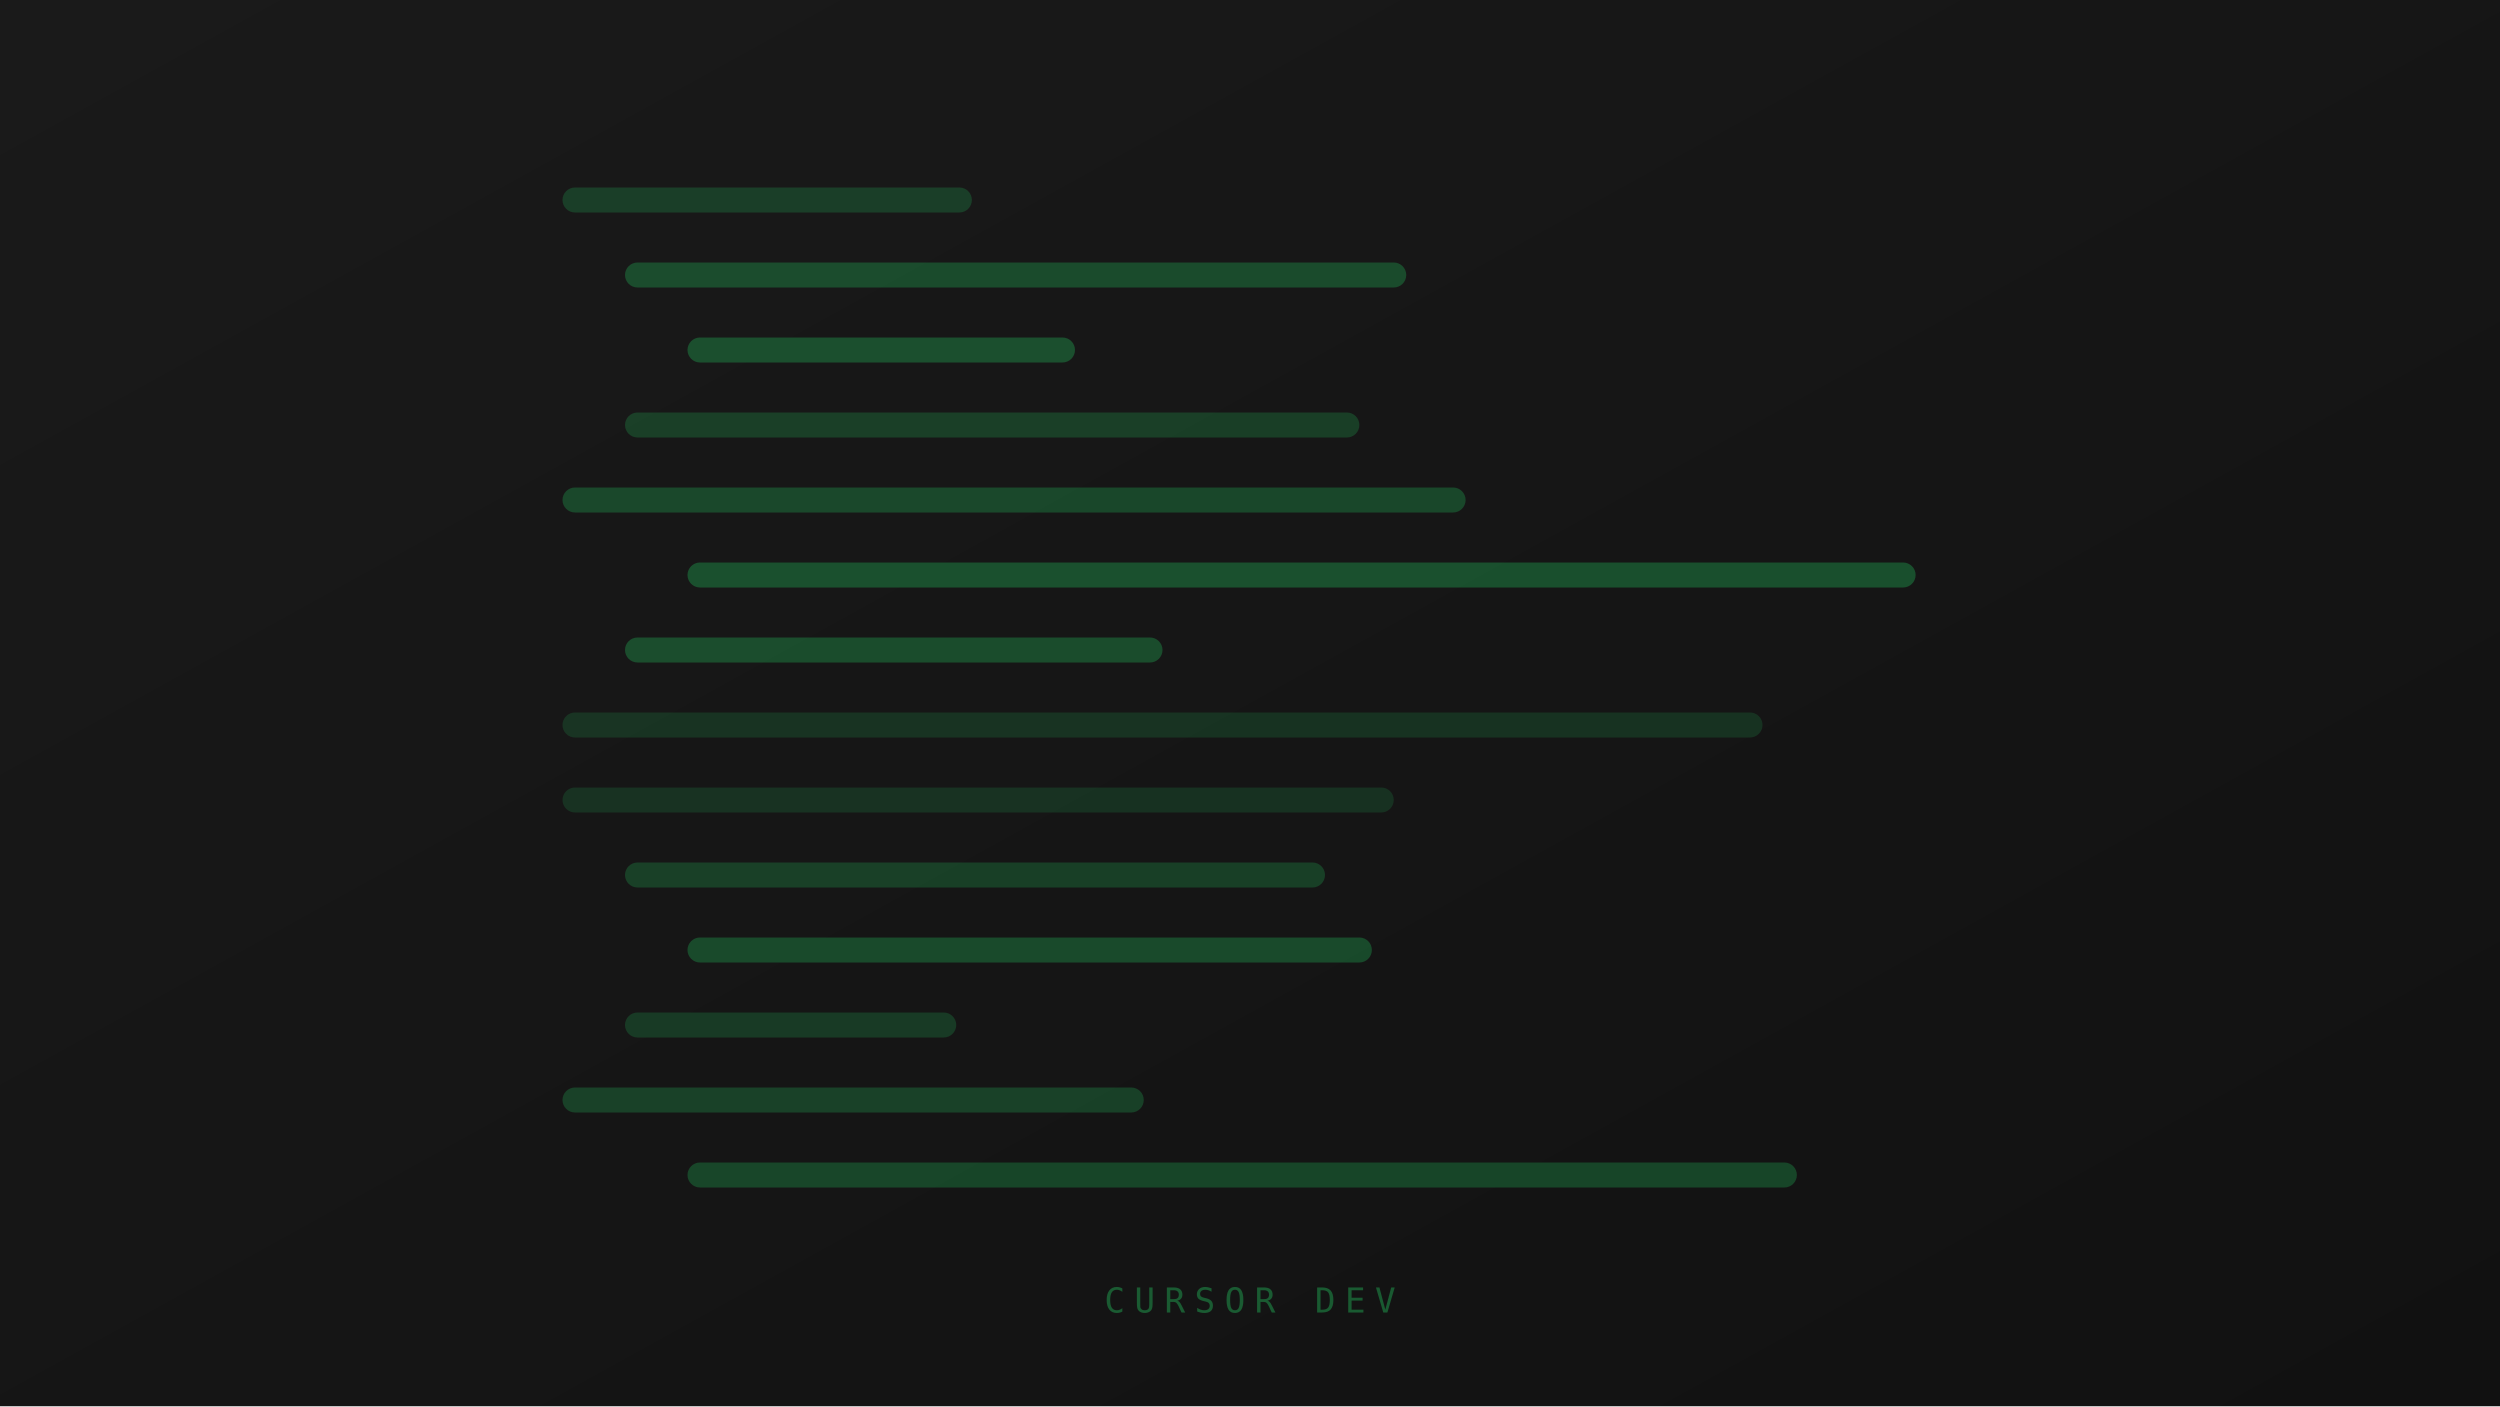
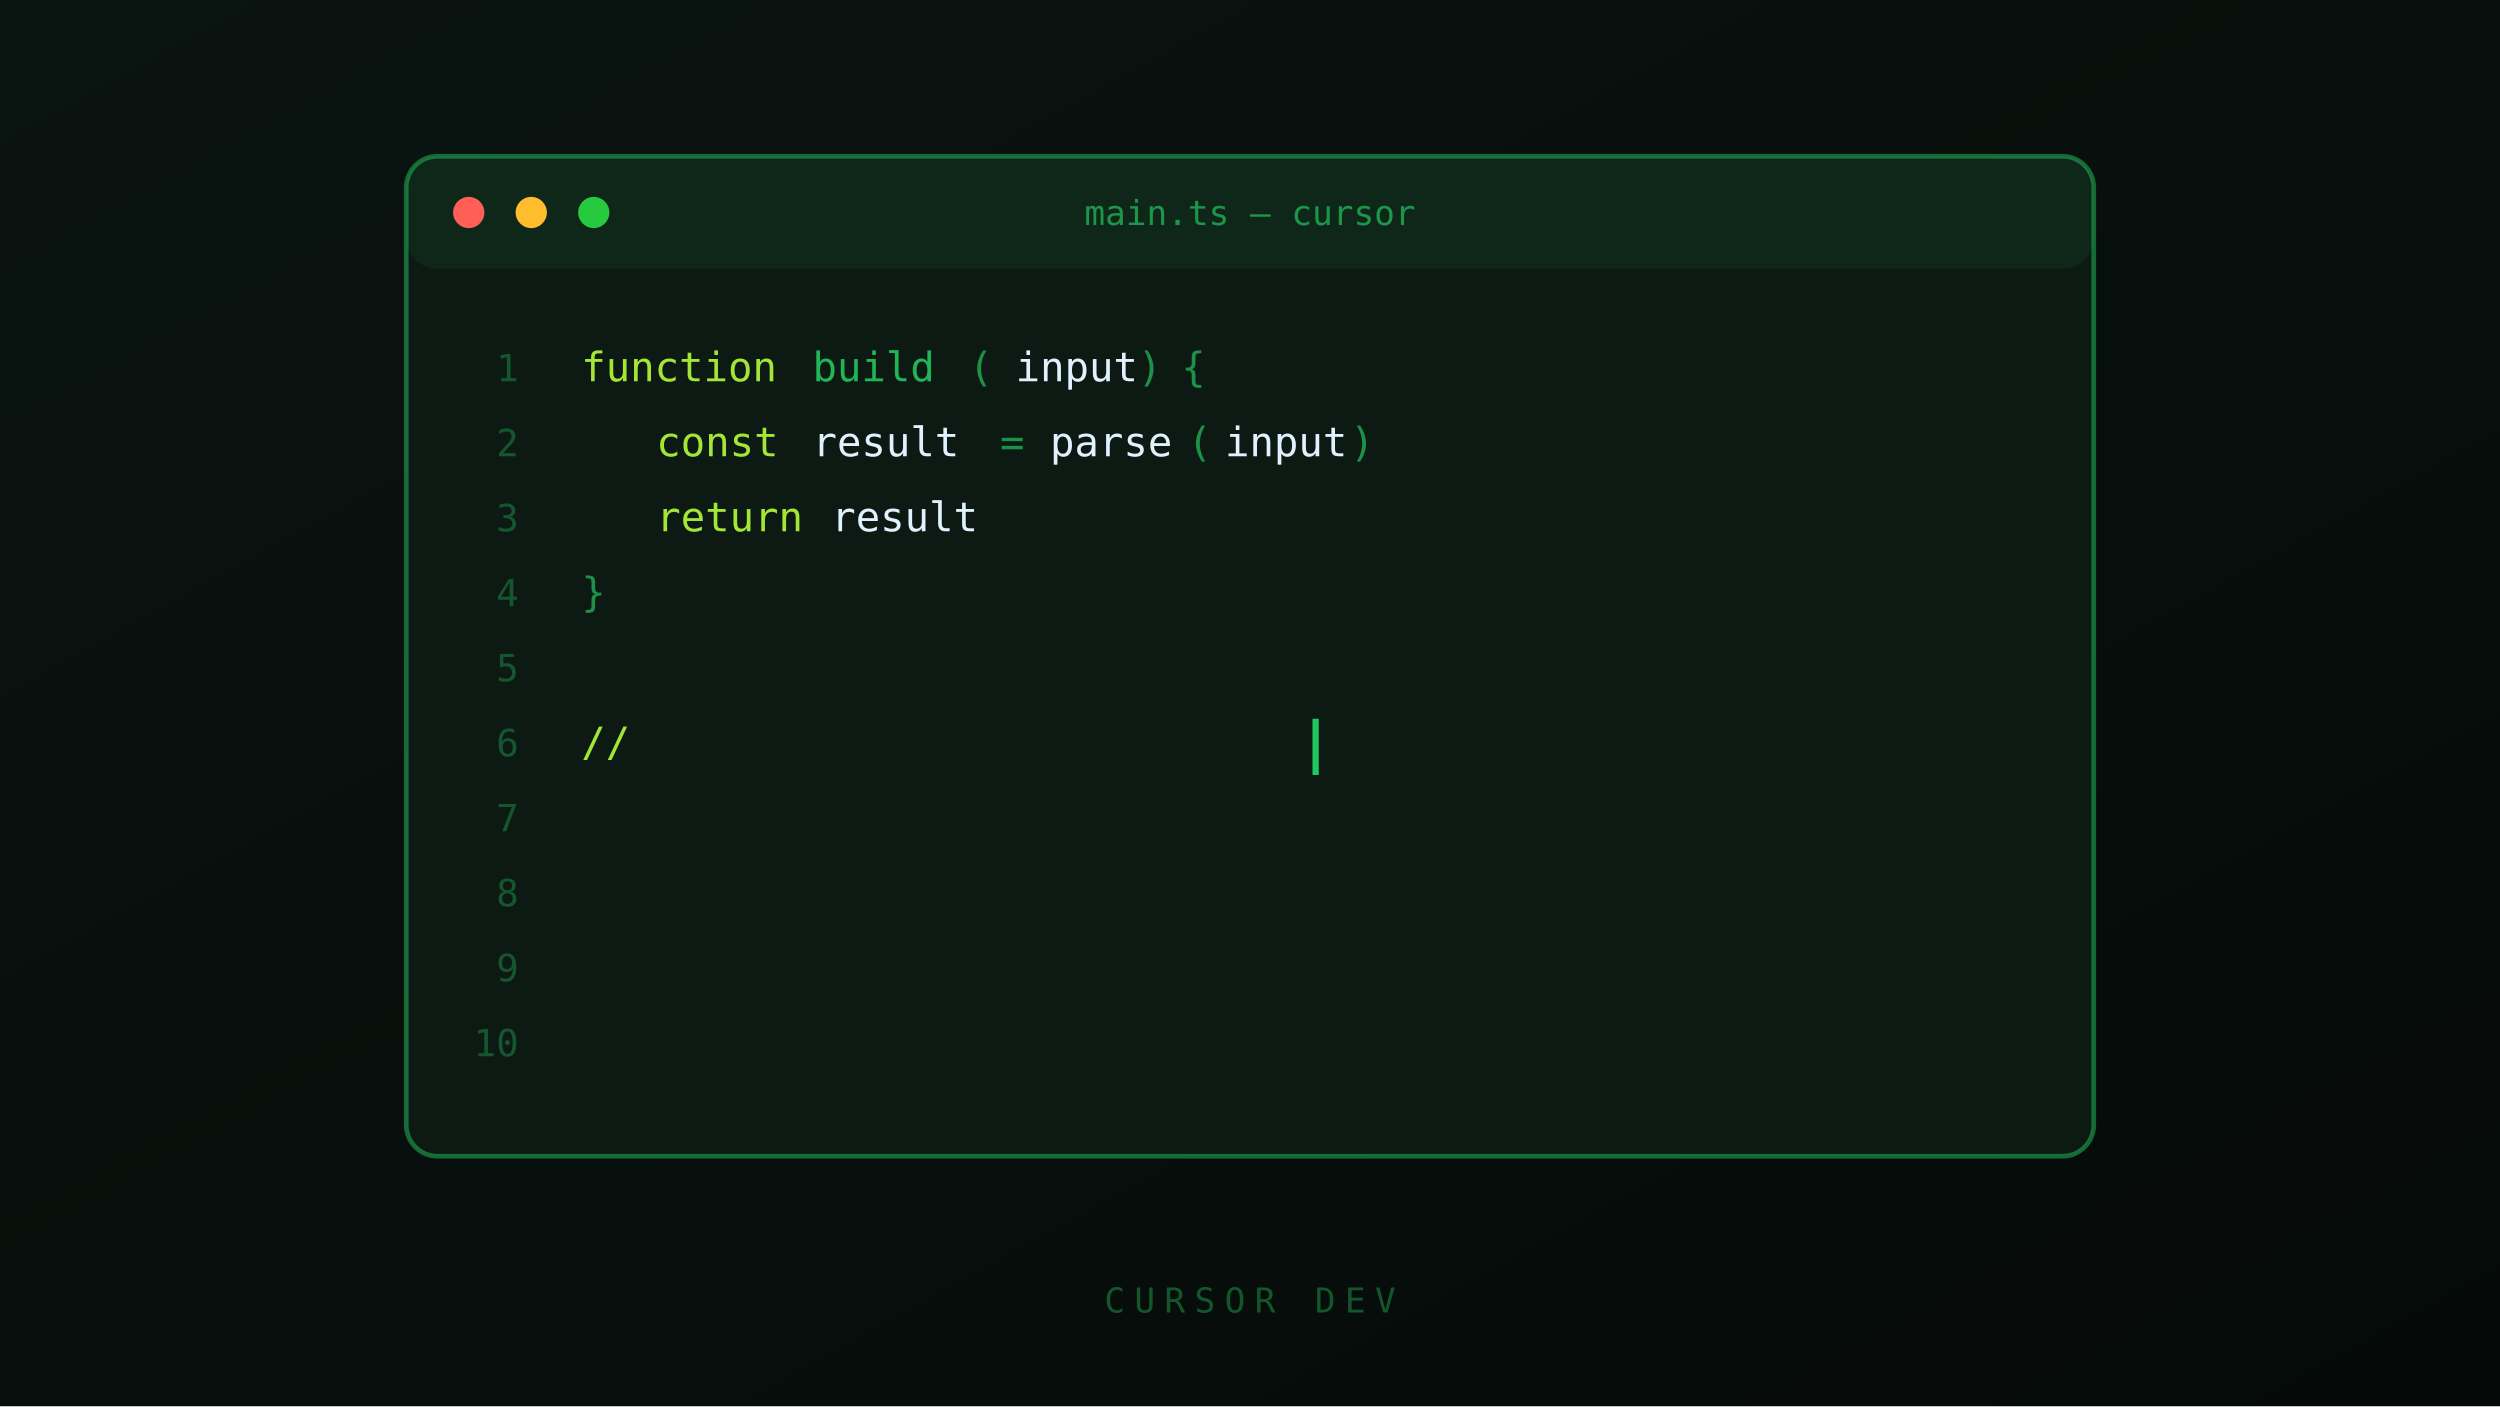
<svg xmlns="http://www.w3.org/2000/svg" viewBox="0 0 800 450" width="800" height="450">
  <defs>
-     <linearGradient id="bg" x1="0" y1="0" x2="1" y2="1">
-       <stop offset="0%" stop-color="#1a1a1a" />
-       <stop offset="100%" stop-color="#111111" />
+     <linearGradient id="cdBg" x1="0" y1="0" x2="1" y2="1">
+       <stop offset="0%" stop-color="#0a1410" />
+       <stop offset="100%" stop-color="#050a08" />
    </linearGradient>
  </defs>
-   <rect width="800" height="450" fill="url(#bg)" />
-   <g>
-     <rect x="180" y="60" width="131" height="8" rx="4" fill="#22c55e" opacity="0.22">
-       <animate attributeName="opacity" values="0.22;0.52;0.22" dur="0.90s" begin="0.00s" repeatCount="indefinite" />
-       <animate attributeName="width" values="131;92;131" dur="1.80s" begin="0.00s" repeatCount="indefinite" />
+   <rect width="800" height="450" fill="url(#cdBg)" />
+   <g transform="translate(130 50)">
+     <rect x="0" y="0" width="540" height="320" rx="10" fill="#0d1a14" stroke="#22c55e" stroke-opacity="0.5" stroke-width="1.5" />
+     <rect x="0" y="0" width="540" height="36" rx="10" fill="#22c55e" opacity="0.08" />
+     <circle cx="20" cy="18" r="5" fill="#ff5f56" />
+     <circle cx="40" cy="18" r="5" fill="#ffbd2e" />
+     <circle cx="60" cy="18" r="5" fill="#27c93f" />
+     <text x="270" y="22" fill="#22c55e" font-family="monospace" font-size="11" text-anchor="middle" opacity="0.7">main.ts — cursor</text>
+     <g font-family="monospace" font-size="12" fill="#22c55e" opacity="0.35" text-anchor="end">
+       <text x="36" y="72">1</text>
+       <text x="36" y="96">2</text>
+       <text x="36" y="120">3</text>
+       <text x="36" y="144">4</text>
+       <text x="36" y="168">5</text>
+       <text x="36" y="192">6</text>
+       <text x="36" y="216">7</text>
+       <text x="36" y="240">8</text>
+       <text x="36" y="264">9</text>
+       <text x="36" y="288">10</text>
+     </g>
+     <g font-family="monospace" font-size="13">
+       <text x="56" y="72" fill="#a3e635">function</text>
+       <text x="130" y="72" fill="#22c55e" opacity="0.9">build</text>
+       <text x="180" y="72" fill="#22c55e" opacity="0.7">(</text>
+       <text x="195" y="72" fill="#e0f2fe">input</text>
+       <text x="234" y="72" fill="#22c55e" opacity="0.7">)</text>
+       <text x="248" y="72" fill="#22c55e" opacity="0.7">{</text>
+       <text x="80" y="96" fill="#a3e635">const</text>
+       <text x="130" y="96" fill="#e0f2fe">result</text>
+       <text x="190" y="96" fill="#22c55e" opacity="0.7">=</text>
+       <text x="206" y="96" fill="#e0f2fe">parse</text>
+       <text x="250" y="96" fill="#22c55e" opacity="0.7">(</text>
+       <text x="262" y="96" fill="#e0f2fe">input</text>
+       <text x="302" y="96" fill="#22c55e" opacity="0.7">)</text>
+       <text x="80" y="120" fill="#a3e635">return</text>
+       <text x="136" y="120" fill="#e0f2fe">result</text>
+       <text x="56" y="144" fill="#22c55e" opacity="0.7">}</text>
+     </g>
+     <g font-family="monospace" font-size="13">
+       <text x="56" y="192" fill="#a3e635">
+         <tspan opacity="0">//</tspan>
+         <animate attributeName="opacity" values="0;1;1" keyTimes="0;0.1;1" dur="6s" repeatCount="indefinite" />
+       </text>
+       <text x="78" y="192" fill="#64748b" opacity="0">
+         ai: suggest
+         <animate attributeName="opacity" values="0;0;0.7;0.7" keyTimes="0;0.12;0.25;1" dur="6s" repeatCount="indefinite" />
+       </text>
+     </g>
+     <g font-family="monospace" font-size="13">
+       <text x="80" y="216" fill="#22c55e" opacity="0">
+         return input.toUpperCase()
+         <animate attributeName="opacity" values="0;0;0.45;0.45;0.9;0.9" keyTimes="0;0.3;0.45;0.7;0.75;1" dur="6s" repeatCount="indefinite" />
+       </text>
+     </g>
+     <rect x="290" y="180" width="2" height="18" fill="#22c55e">
+       <animate attributeName="opacity" values="1;0;1" dur="1s" repeatCount="indefinite" />
+       <animate attributeName="x" values="56;100;196;290;290" keyTimes="0;0.1;0.25;0.45;1" dur="6s" repeatCount="indefinite" />
    </rect>
-     <rect x="200" y="84" width="250" height="8" rx="4" fill="#22c55e" opacity="0.30">
-       <animate attributeName="opacity" values="0.30;0.60;0.30" dur="1.10s" begin="0.12s" repeatCount="indefinite" />
-       <animate attributeName="width" values="250;175;250" dur="2.20s" begin="0.12s" repeatCount="indefinite" />
-     </rect>
-     <rect x="220" y="108" width="124" height="8" rx="4" fill="#22c55e" opacity="0.32">
-       <animate attributeName="opacity" values="0.32;0.62;0.32" dur="1.01s" begin="0.24s" repeatCount="indefinite" />
-       <animate attributeName="width" values="124;87;124" dur="2.02s" begin="0.24s" repeatCount="indefinite" />
-     </rect>
-     <rect x="200" y="132" width="235" height="8" rx="4" fill="#22c55e" opacity="0.23">
-       <animate attributeName="opacity" values="0.23;0.53;0.23" dur="1.03s" begin="0.36s" repeatCount="indefinite" />
-       <animate attributeName="width" values="235;164;235" dur="2.06s" begin="0.36s" repeatCount="indefinite" />
-     </rect>
-     <rect x="180" y="156" width="289" height="8" rx="4" fill="#22c55e" opacity="0.28">
-       <animate attributeName="opacity" values="0.28;0.58;0.28" dur="0.91s" begin="0.48s" repeatCount="indefinite" />
-       <animate attributeName="width" values="289;202;289" dur="1.82s" begin="0.48s" repeatCount="indefinite" />
-     </rect>
-     <rect x="220" y="180" width="393" height="8" rx="4" fill="#22c55e" opacity="0.33">
-       <animate attributeName="opacity" values="0.33;0.63;0.33" dur="0.90s" begin="0.60s" repeatCount="indefinite" />
-       <animate attributeName="width" values="393;275;393" dur="1.80s" begin="0.60s" repeatCount="indefinite" />
-     </rect>
-     <rect x="200" y="204" width="172" height="8" rx="4" fill="#22c55e" opacity="0.31">
-       <animate attributeName="opacity" values="0.31;0.61;0.31" dur="0.90s" begin="0.72s" repeatCount="indefinite" />
-       <animate attributeName="width" values="172;120;172" dur="1.80s" begin="0.72s" repeatCount="indefinite" />
-     </rect>
-     <rect x="180" y="228" width="384" height="8" rx="4" fill="#22c55e" opacity="0.17">
-       <animate attributeName="opacity" values="0.17;0.47;0.17" dur="0.83s" begin="0.84s" repeatCount="indefinite" />
-       <animate attributeName="width" values="384;269;384" dur="1.66s" begin="0.84s" repeatCount="indefinite" />
-     </rect>
-     <rect x="180" y="252" width="266" height="8" rx="4" fill="#22c55e" opacity="0.16">
-       <animate attributeName="opacity" values="0.16;0.46;0.16" dur="0.81s" begin="0.96s" repeatCount="indefinite" />
-       <animate attributeName="width" values="266;187;266" dur="1.62s" begin="0.96s" repeatCount="indefinite" />
-     </rect>
-     <rect x="200" y="276" width="224" height="8" rx="4" fill="#22c55e" opacity="0.24">
-       <animate attributeName="opacity" values="0.24;0.54;0.24" dur="0.99s" begin="1.08s" repeatCount="indefinite" />
-       <animate attributeName="width" values="224;157;224" dur="1.98s" begin="1.08s" repeatCount="indefinite" />
-     </rect>
-     <rect x="220" y="300" width="219" height="8" rx="4" fill="#22c55e" opacity="0.30">
-       <animate attributeName="opacity" values="0.30;0.60;0.30" dur="1.13s" begin="1.20s" repeatCount="indefinite" />
-       <animate attributeName="width" values="219;153;219" dur="2.26s" begin="1.20s" repeatCount="indefinite" />
-     </rect>
-     <rect x="200" y="324" width="106" height="8" rx="4" fill="#22c55e" opacity="0.21">
-       <animate attributeName="opacity" values="0.21;0.51;0.21" dur="1.11s" begin="1.32s" repeatCount="indefinite" />
-       <animate attributeName="width" values="106;74;106" dur="2.22s" begin="1.32s" repeatCount="indefinite" />
-     </rect>
-     <rect x="180" y="348" width="186" height="8" rx="4" fill="#22c55e" opacity="0.25">
-       <animate attributeName="opacity" values="0.25;0.55;0.25" dur="0.87s" begin="1.44s" repeatCount="indefinite" />
-       <animate attributeName="width" values="186;130;186" dur="1.74s" begin="1.44s" repeatCount="indefinite" />
-     </rect>
-     <rect x="220" y="372" width="355" height="8" rx="4" fill="#22c55e" opacity="0.28">
-       <animate attributeName="opacity" values="0.28;0.58;0.28" dur="1.01s" begin="1.56s" repeatCount="indefinite" />
-       <animate attributeName="width" values="355;248;355" dur="2.02s" begin="1.56s" repeatCount="indefinite" />
-     </rect>
+     <g opacity="0">
+       <rect x="140" y="240" width="100" height="24" rx="4" fill="#22c55e" opacity="0.2" />
+       <text x="190" y="256" fill="#22c55e" font-family="monospace" font-size="11" text-anchor="middle">TAB · accept</text>
+       <animate attributeName="opacity" values="0;0;1;1;0" keyTimes="0;0.55;0.65;0.85;0.95" dur="6s" repeatCount="indefinite" />
+     </g>
  </g>
  <text x="400" y="420" fill="#22c55e" font-family="monospace" font-size="11" font-weight="500" text-anchor="middle" letter-spacing="3" opacity="0.4">CURSOR DEV</text>
</svg>
